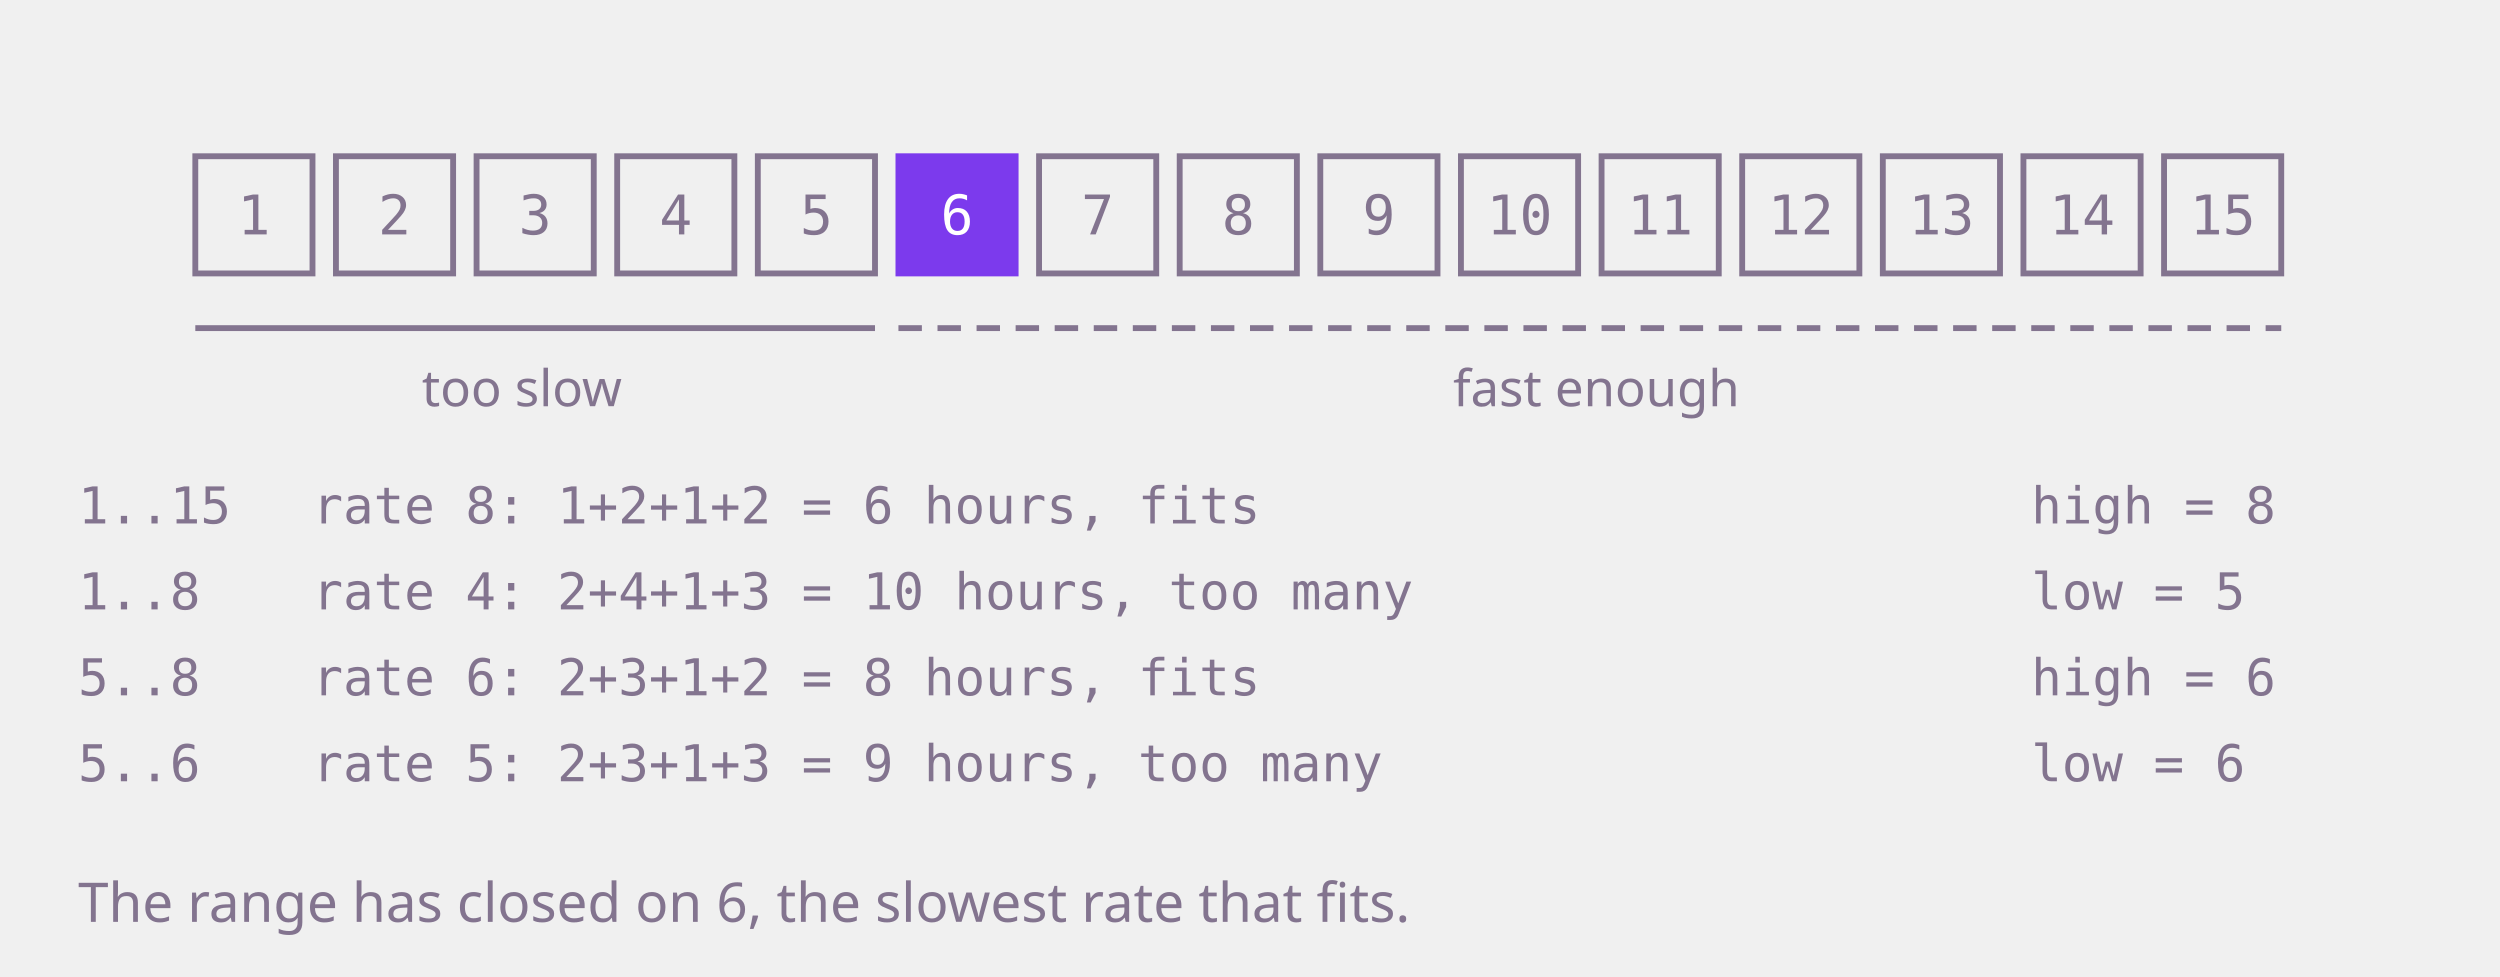
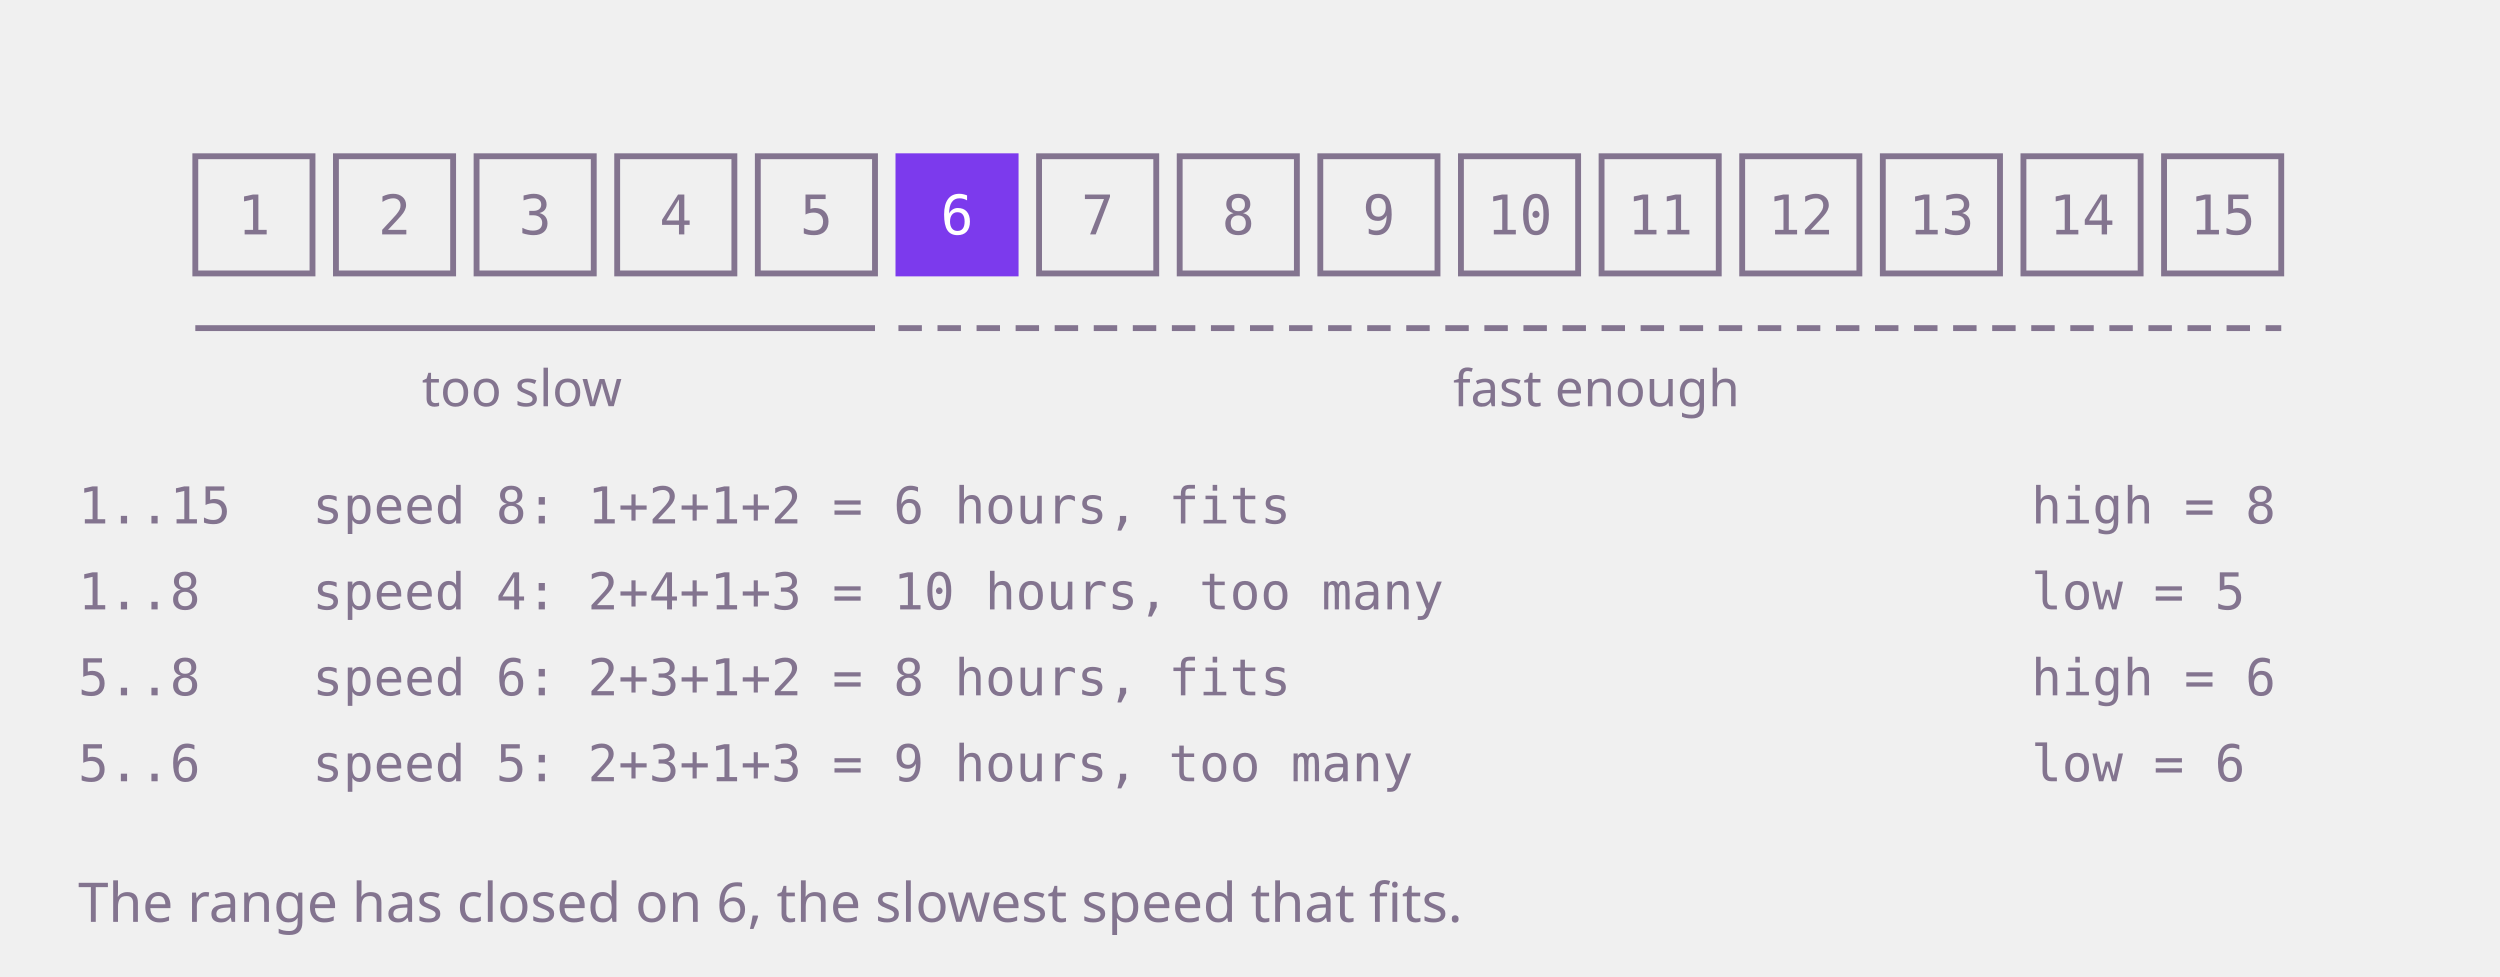
<svg xmlns="http://www.w3.org/2000/svg" viewBox="0 0 640 250" width="640" height="250" role="img">
  <g fill="none" stroke="#83748f" stroke-width="1.5">
    <rect x="50" y="40" width="30" height="30" />
    <rect x="86" y="40" width="30" height="30" />
    <rect x="122" y="40" width="30" height="30" />
    <rect x="158" y="40" width="30" height="30" />
    <rect x="194" y="40" width="30" height="30" />
    <rect x="266" y="40" width="30" height="30" />
    <rect x="302" y="40" width="30" height="30" />
    <rect x="338" y="40" width="30" height="30" />
    <rect x="374" y="40" width="30" height="30" />
    <rect x="410" y="40" width="30" height="30" />
    <rect x="446" y="40" width="30" height="30" />
    <rect x="482" y="40" width="30" height="30" />
    <rect x="518" y="40" width="30" height="30" />
    <rect x="554" y="40" width="30" height="30" />
  </g>
  <rect x="230" y="40" width="30" height="30" fill="#7c3aed" stroke="#7c3aed" stroke-width="1.5" />
  <g font-family="JetBrains Mono, Consolas, monospace" font-size="14" fill="#83748f" text-anchor="middle">
    <text x="65" y="60">1</text>
    <text x="101" y="60">2</text>
    <text x="137" y="60">3</text>
    <text x="173" y="60">4</text>
    <text x="209" y="60">5</text>
    <text x="245" y="60" fill="#ffffff">6</text>
    <text x="281" y="60">7</text>
    <text x="317" y="60">8</text>
    <text x="353" y="60">9</text>
    <text x="389" y="60">10</text>
    <text x="425" y="60">11</text>
    <text x="461" y="60">12</text>
    <text x="497" y="60">13</text>
    <text x="533" y="60">14</text>
    <text x="569" y="60">15</text>
  </g>
  <g stroke="#83748f" stroke-width="1.5" fill="none">
    <path d="M 50 84 L 224 84" />
    <path d="M 230 84 L 584 84" stroke-dasharray="6 4" />
  </g>
  <g font-family="Hanken Grotesk, Segoe UI, sans-serif" font-size="13" fill="#83748f">
    <text x="108" y="104">too slow</text>
    <text x="372" y="104">fast enough</text>
  </g>
  <g font-family="JetBrains Mono, Consolas, monospace" font-size="13" fill="#83748f">
    <text x="20" y="134">1..15</text>
-     <text x="80" y="134">rate 8: 1+2+1+2 = 6 hours, fits</text>
+     <text x="80" y="134">speed 8: 1+2+1+2 = 6 hours, fits</text>
    <text x="520" y="134">high = 8</text>
    <text x="20" y="156">1..8</text>
-     <text x="80" y="156">rate 4: 2+4+1+3 = 10 hours, too many</text>
+     <text x="80" y="156">speed 4: 2+4+1+3 = 10 hours, too many</text>
    <text x="520" y="156">low = 5</text>
    <text x="20" y="178">5..8</text>
-     <text x="80" y="178">rate 6: 2+3+1+2 = 8 hours, fits</text>
+     <text x="80" y="178">speed 6: 2+3+1+2 = 8 hours, fits</text>
    <text x="520" y="178">high = 6</text>
    <text x="20" y="200">5..6</text>
-     <text x="80" y="200">rate 5: 2+3+1+3 = 9 hours, too many</text>
+     <text x="80" y="200">speed 5: 2+3+1+3 = 9 hours, too many</text>
    <text x="520" y="200">low = 6</text>
  </g>
  <g font-family="Hanken Grotesk, Segoe UI, sans-serif" font-size="14" fill="#83748f">
-     <text x="20" y="236">The range has closed on 6, the slowest rate that fits.</text>
+     <text x="20" y="236">The range has closed on 6, the slowest speed that fits.</text>
  </g>
</svg>
